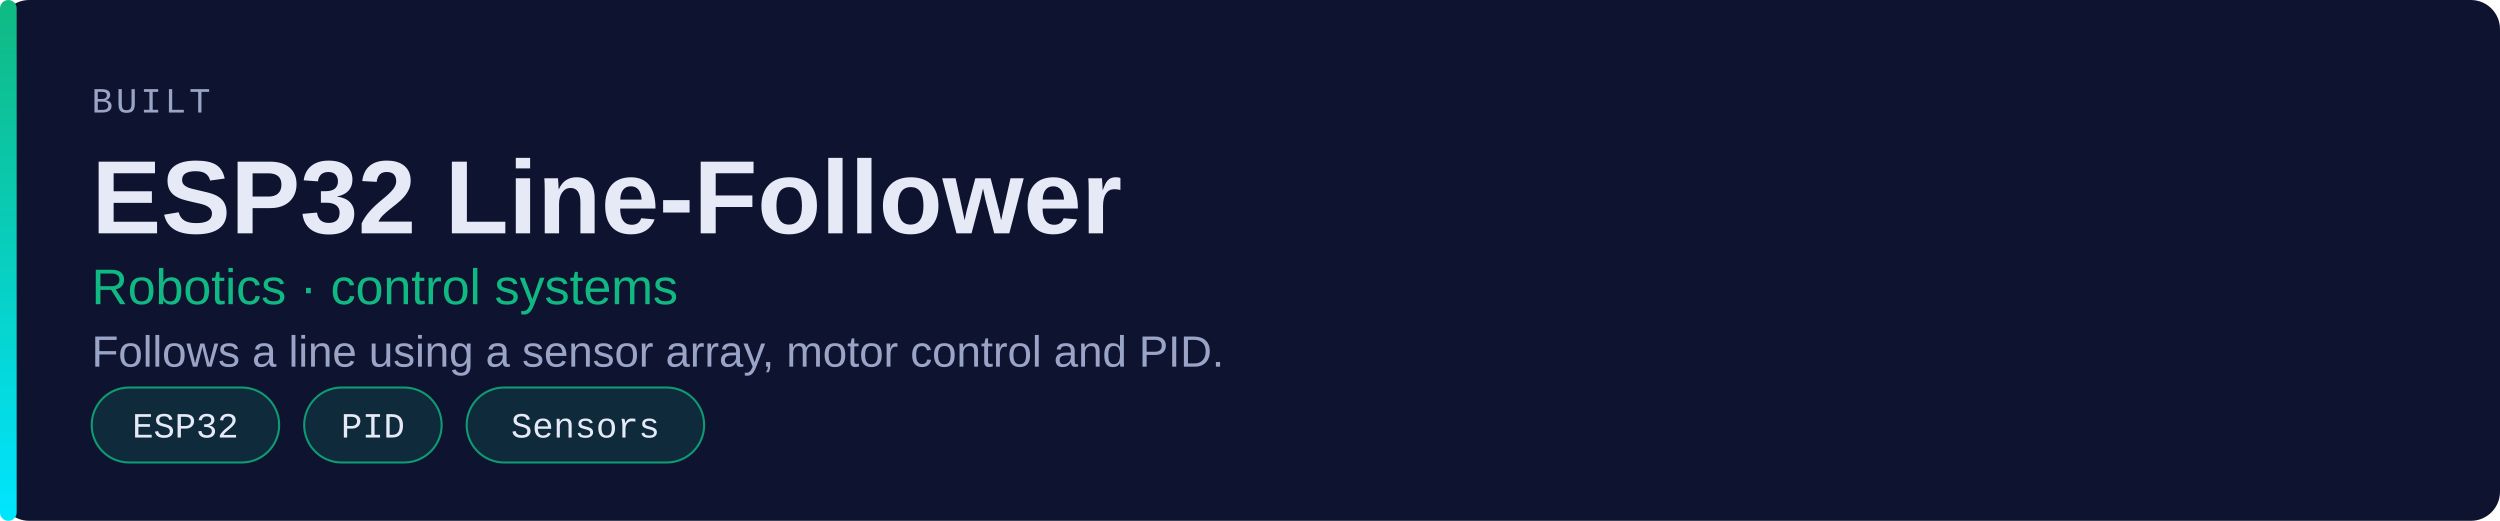
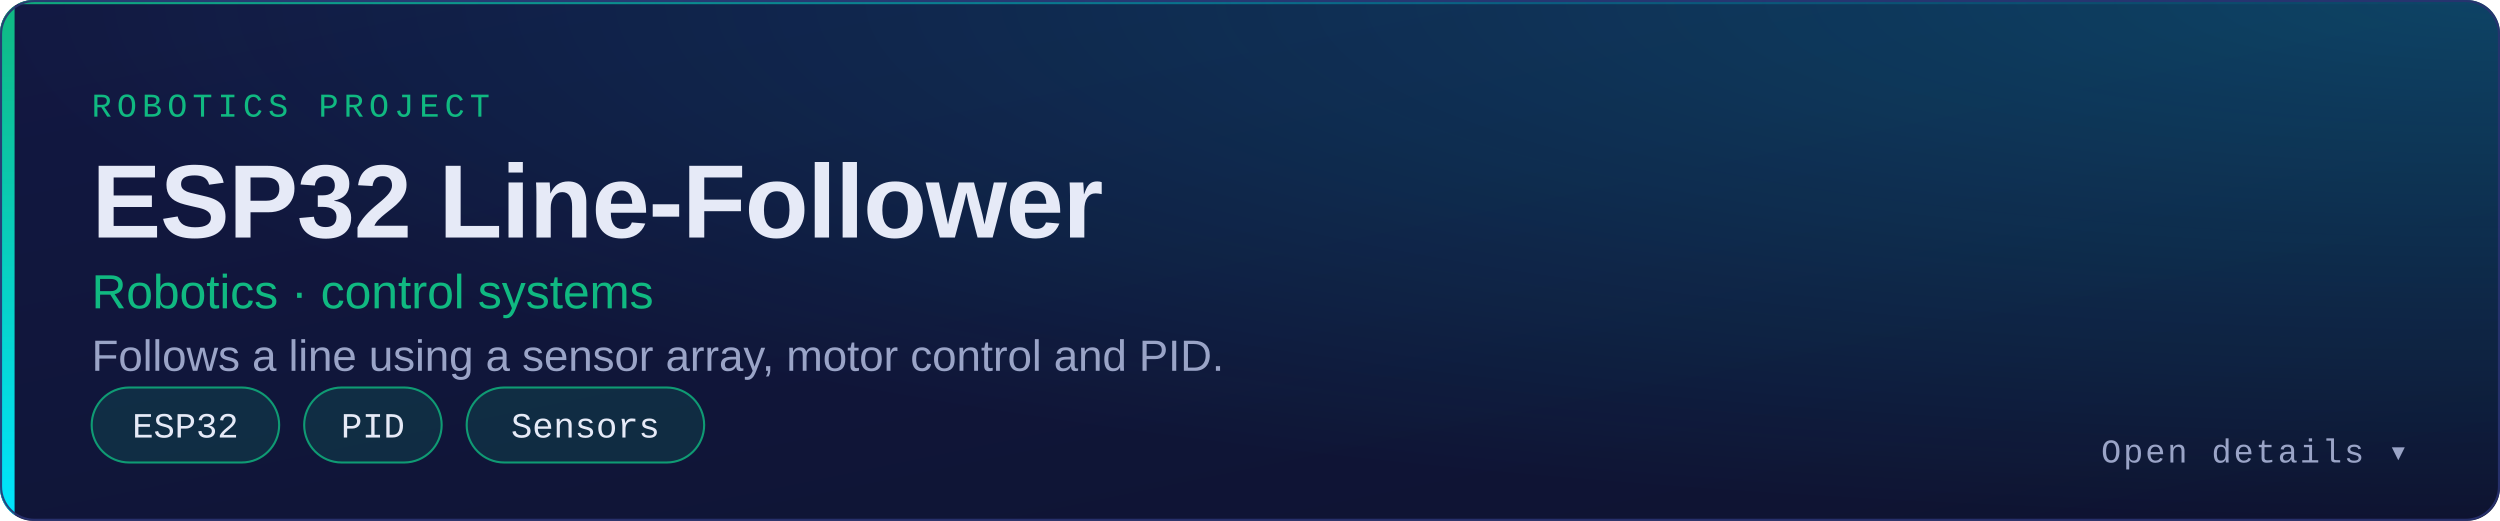
<svg xmlns="http://www.w3.org/2000/svg" viewBox="0 0 1200 250" width="1200" height="250" role="img" aria-labelledby="t d">
  <style>@media (prefers-reduced-motion: reduce){*{animation:none!important}}</style>
  <defs>
    <linearGradient id="g" x1="0" y1="0" x2="0" y2="1">
      <stop offset="0" stop-color="#10B981" />
      <stop offset="1" stop-color="#00E5FF" />
    </linearGradient>
+     <linearGradient id="p" x1="0" y1="0" x2="1" y2="1">
+       <stop offset="0" stop-color="#121842" />
+       <stop offset="1" stop-color="#0E1330" />
+     </linearGradient>
+     <linearGradient id="hl" x1="0" y1="0" x2="1" y2="0">
+       <stop offset="0" stop-color="#10B981" stop-opacity=".9" />
+       <stop offset=".6" stop-color="#00E5FF" stop-opacity=".25" />
+       <stop offset="1" stop-color="#00E5FF" stop-opacity="0" />
+     </linearGradient>
+     <radialGradient id="gl" cx="1" cy="0" r="1">
+       <stop offset="0" stop-color="#00E5FF" stop-opacity=".22" />
+       <stop offset="1" stop-color="#00E5FF" stop-opacity="0" />
+     </radialGradient>
+     <clipPath id="f">
+       <rect width="1200" height="250" rx="16" />
+     </clipPath>
  </defs>
-   <rect width="1200" height="250" rx="14" fill="#0E1330" />
-   <rect width="8" height="250" rx="4" fill="url(#g)" />
-   <text x="44" y="54" font-family="'SFMono-Regular', Consolas, 'Liberation Mono', Menlo, monospace" font-size="17" fill="#9AA4C7" letter-spacing="1.5">BUILT</text>
-   <text x="44" y="112" font-family="'Segoe UI', 'Helvetica Neue', Arial, sans-serif" font-size="50" font-weight="700" fill="#E6EAF7">ESP32 Line-Follower</text>
-   <text x="44" y="146" font-family="'Segoe UI', 'Helvetica Neue', Arial, sans-serif" font-size="24" fill="#10B981">Robotics · control systems</text>
-   <text x="44" y="176" font-family="'Segoe UI', 'Helvetica Neue', Arial, sans-serif" font-size="21" fill="#9AA4C7">Follows a line using a sensor array, motor control and PID.</text>
+   <g clip-path="url(#f)">
+     <rect width="1200" height="250" fill="url(#p)" />
+     <rect width="1200" height="250" fill="url(#gl)" />
+     <rect width="1200" height="2" fill="url(#hl)" />
+     <rect width="7" height="250" fill="url(#g)" />
+   </g>
+   <rect x=".5" y=".5" width="1199" height="249" rx="16" fill="none" stroke="#2A3270" stroke-opacity=".9" />
+   <text x="44" y="56" font-family="'SFMono-Regular', Consolas, 'Liberation Mono', Menlo, monospace" font-size="16" fill="#10B981" letter-spacing="2.5">ROBOTICS PROJECT</text>
+   <text x="44" y="114" font-family="'Segoe UI', 'Helvetica Neue', Arial, sans-serif" font-size="50" font-weight="700" fill="#E6EAF7" letter-spacing="-.5">ESP32 Line-Follower</text>
+   <text x="44" y="148" font-family="'Segoe UI', 'Helvetica Neue', Arial, sans-serif" font-size="23" fill="#10B981">Robotics · control systems</text>
+   <text x="44" y="178" font-family="'Segoe UI', 'Helvetica Neue', Arial, sans-serif" font-size="21" fill="#9AA4C7">Follows a line using a sensor array, motor control and PID.</text>
  <rect x="44" y="186" width="90" height="36" rx="18" fill="#10B981" fill-opacity=".14" stroke="#10B981" stroke-opacity=".8" />
  <text x="89.0" y="210" text-anchor="middle" font-family="'SFMono-Regular', Consolas, 'Liberation Mono', Menlo, monospace" font-size="17" fill="#E6EAF7">ESP32</text>
  <rect x="146" y="186" width="66" height="36" rx="18" fill="#10B981" fill-opacity=".14" stroke="#10B981" stroke-opacity=".8" />
  <text x="179.0" y="210" text-anchor="middle" font-family="'SFMono-Regular', Consolas, 'Liberation Mono', Menlo, monospace" font-size="17" fill="#E6EAF7">PID</text>
  <rect x="224" y="186" width="114" height="36" rx="18" fill="#10B981" fill-opacity=".14" stroke="#10B981" stroke-opacity=".8" />
  <text x="281.0" y="210" text-anchor="middle" font-family="'SFMono-Regular', Consolas, 'Liberation Mono', Menlo, monospace" font-size="17" fill="#E6EAF7">Sensors</text>
+   <text x="1156" y="222" text-anchor="end" font-family="'SFMono-Regular', Consolas, 'Liberation Mono', Menlo, monospace" font-size="16" fill="#9AA4C7" letter-spacing="1">Open details  ▾</text>
</svg>
